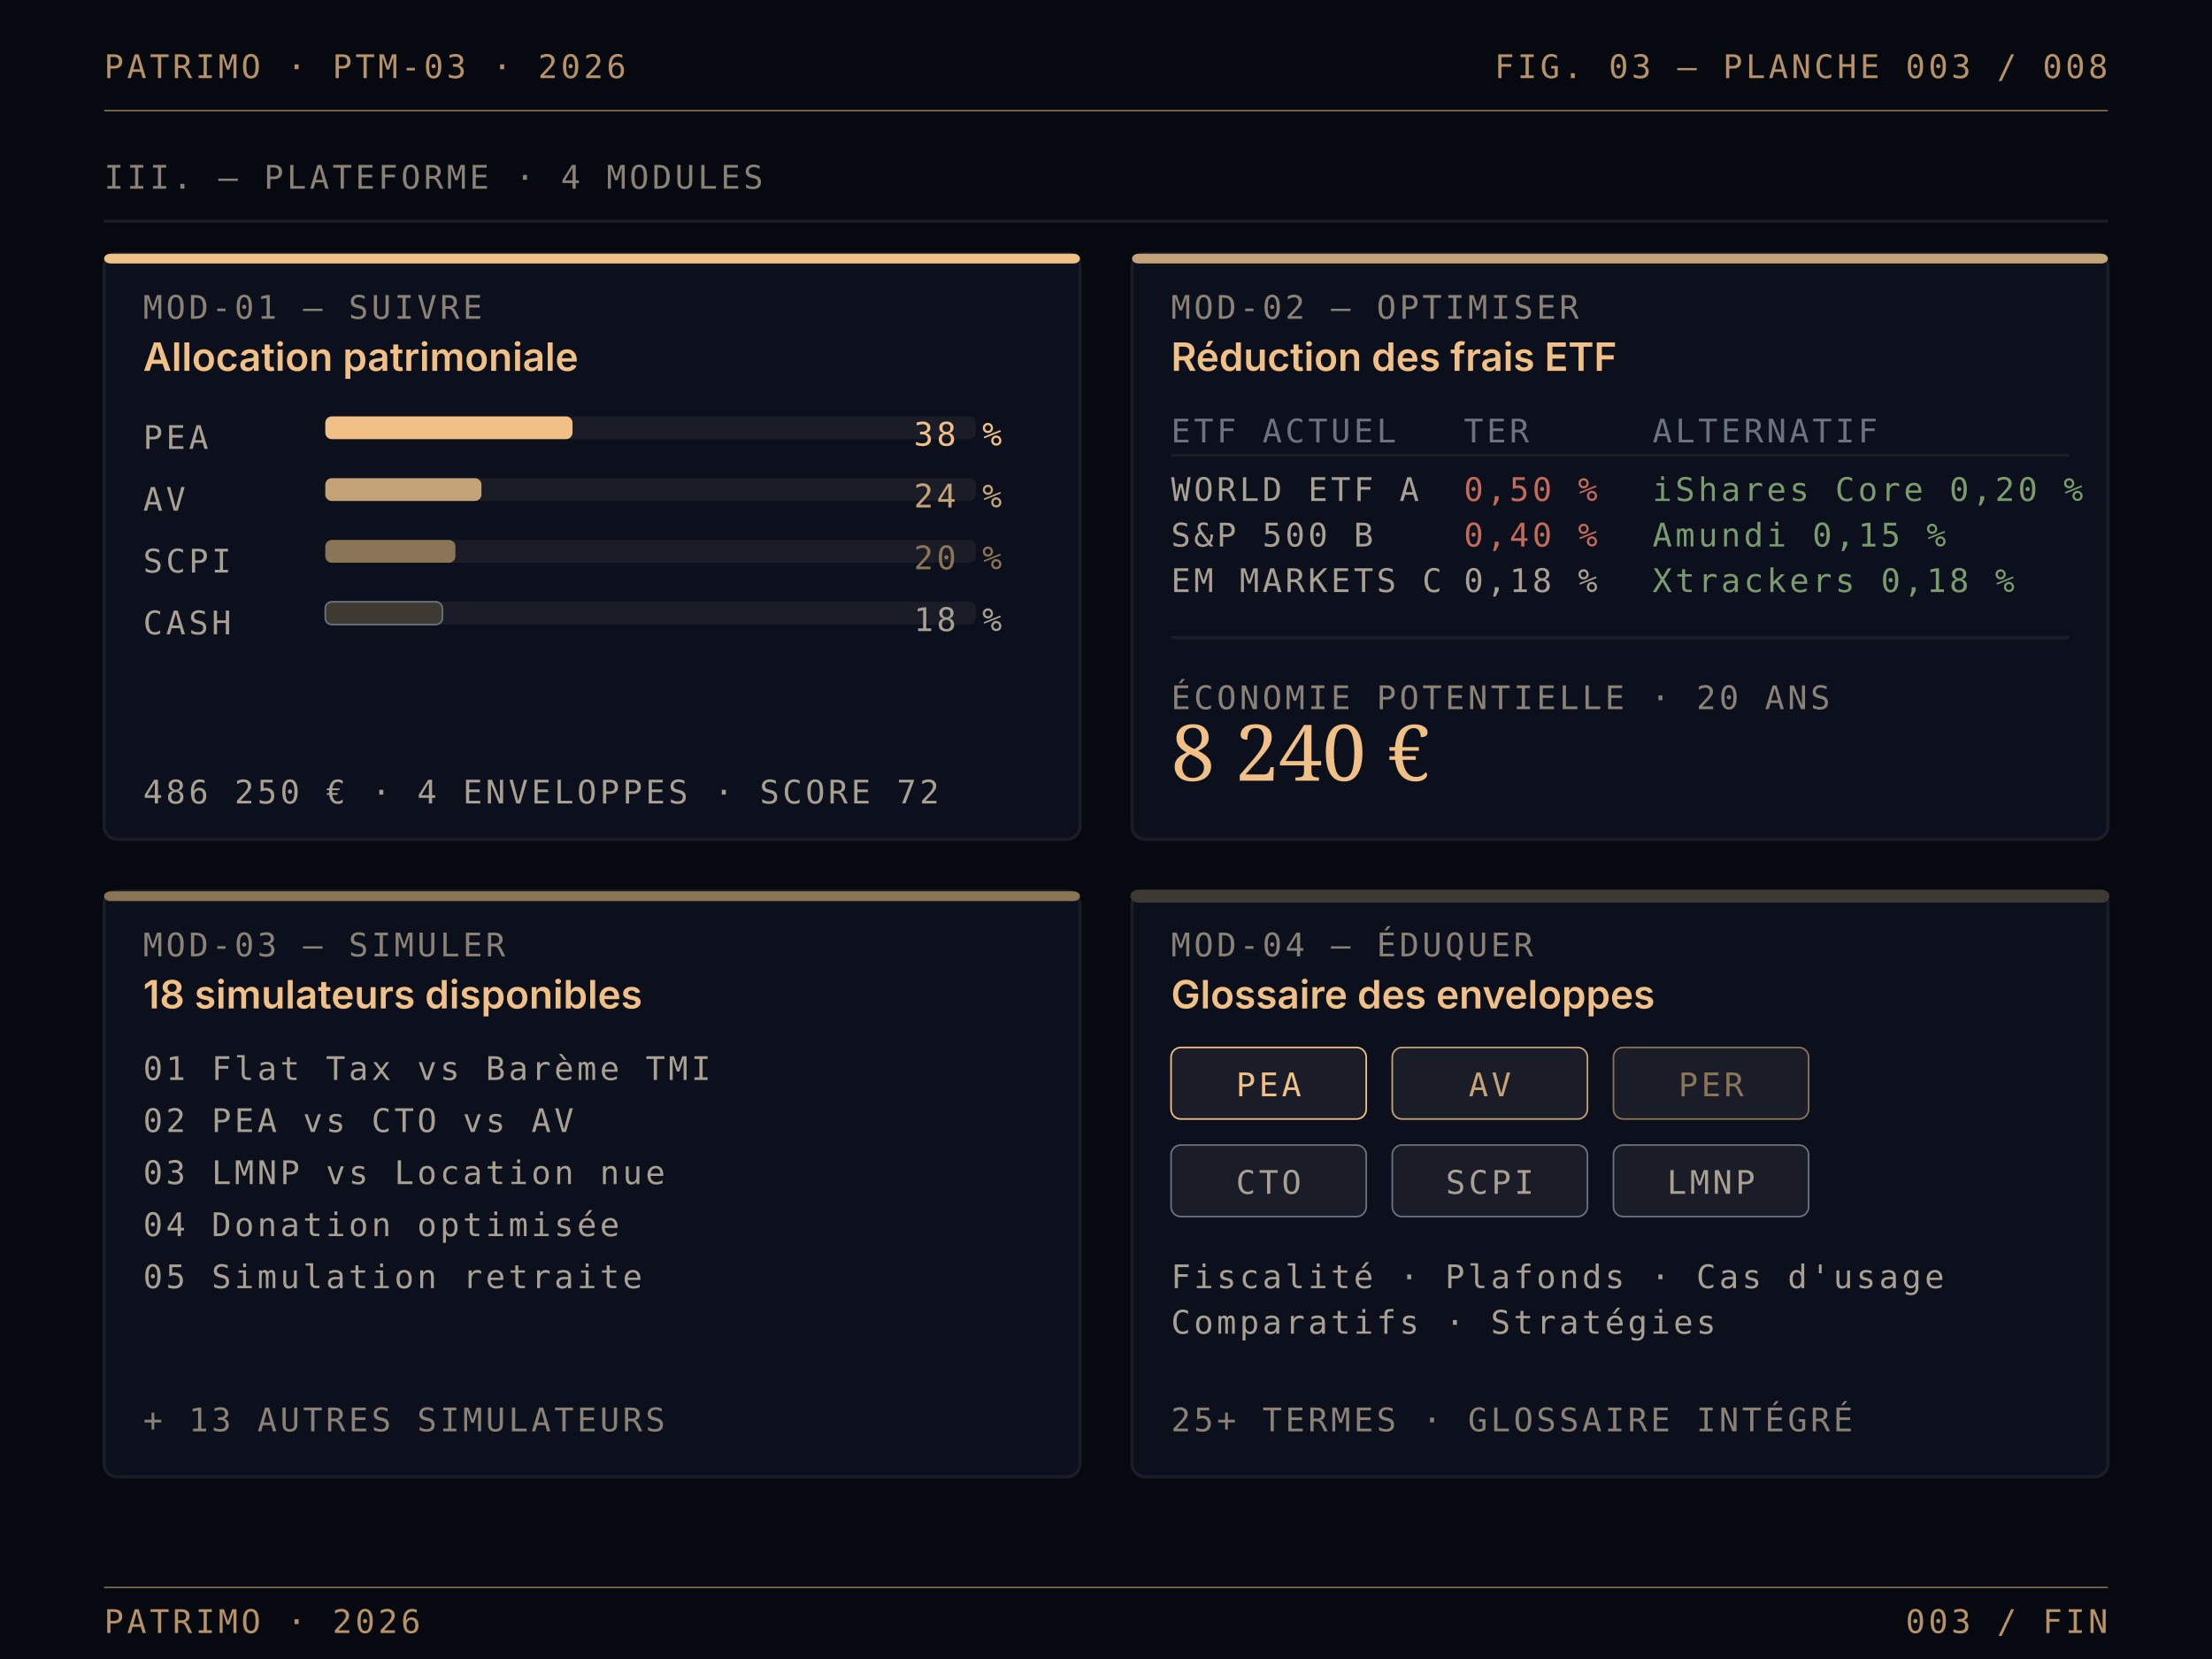
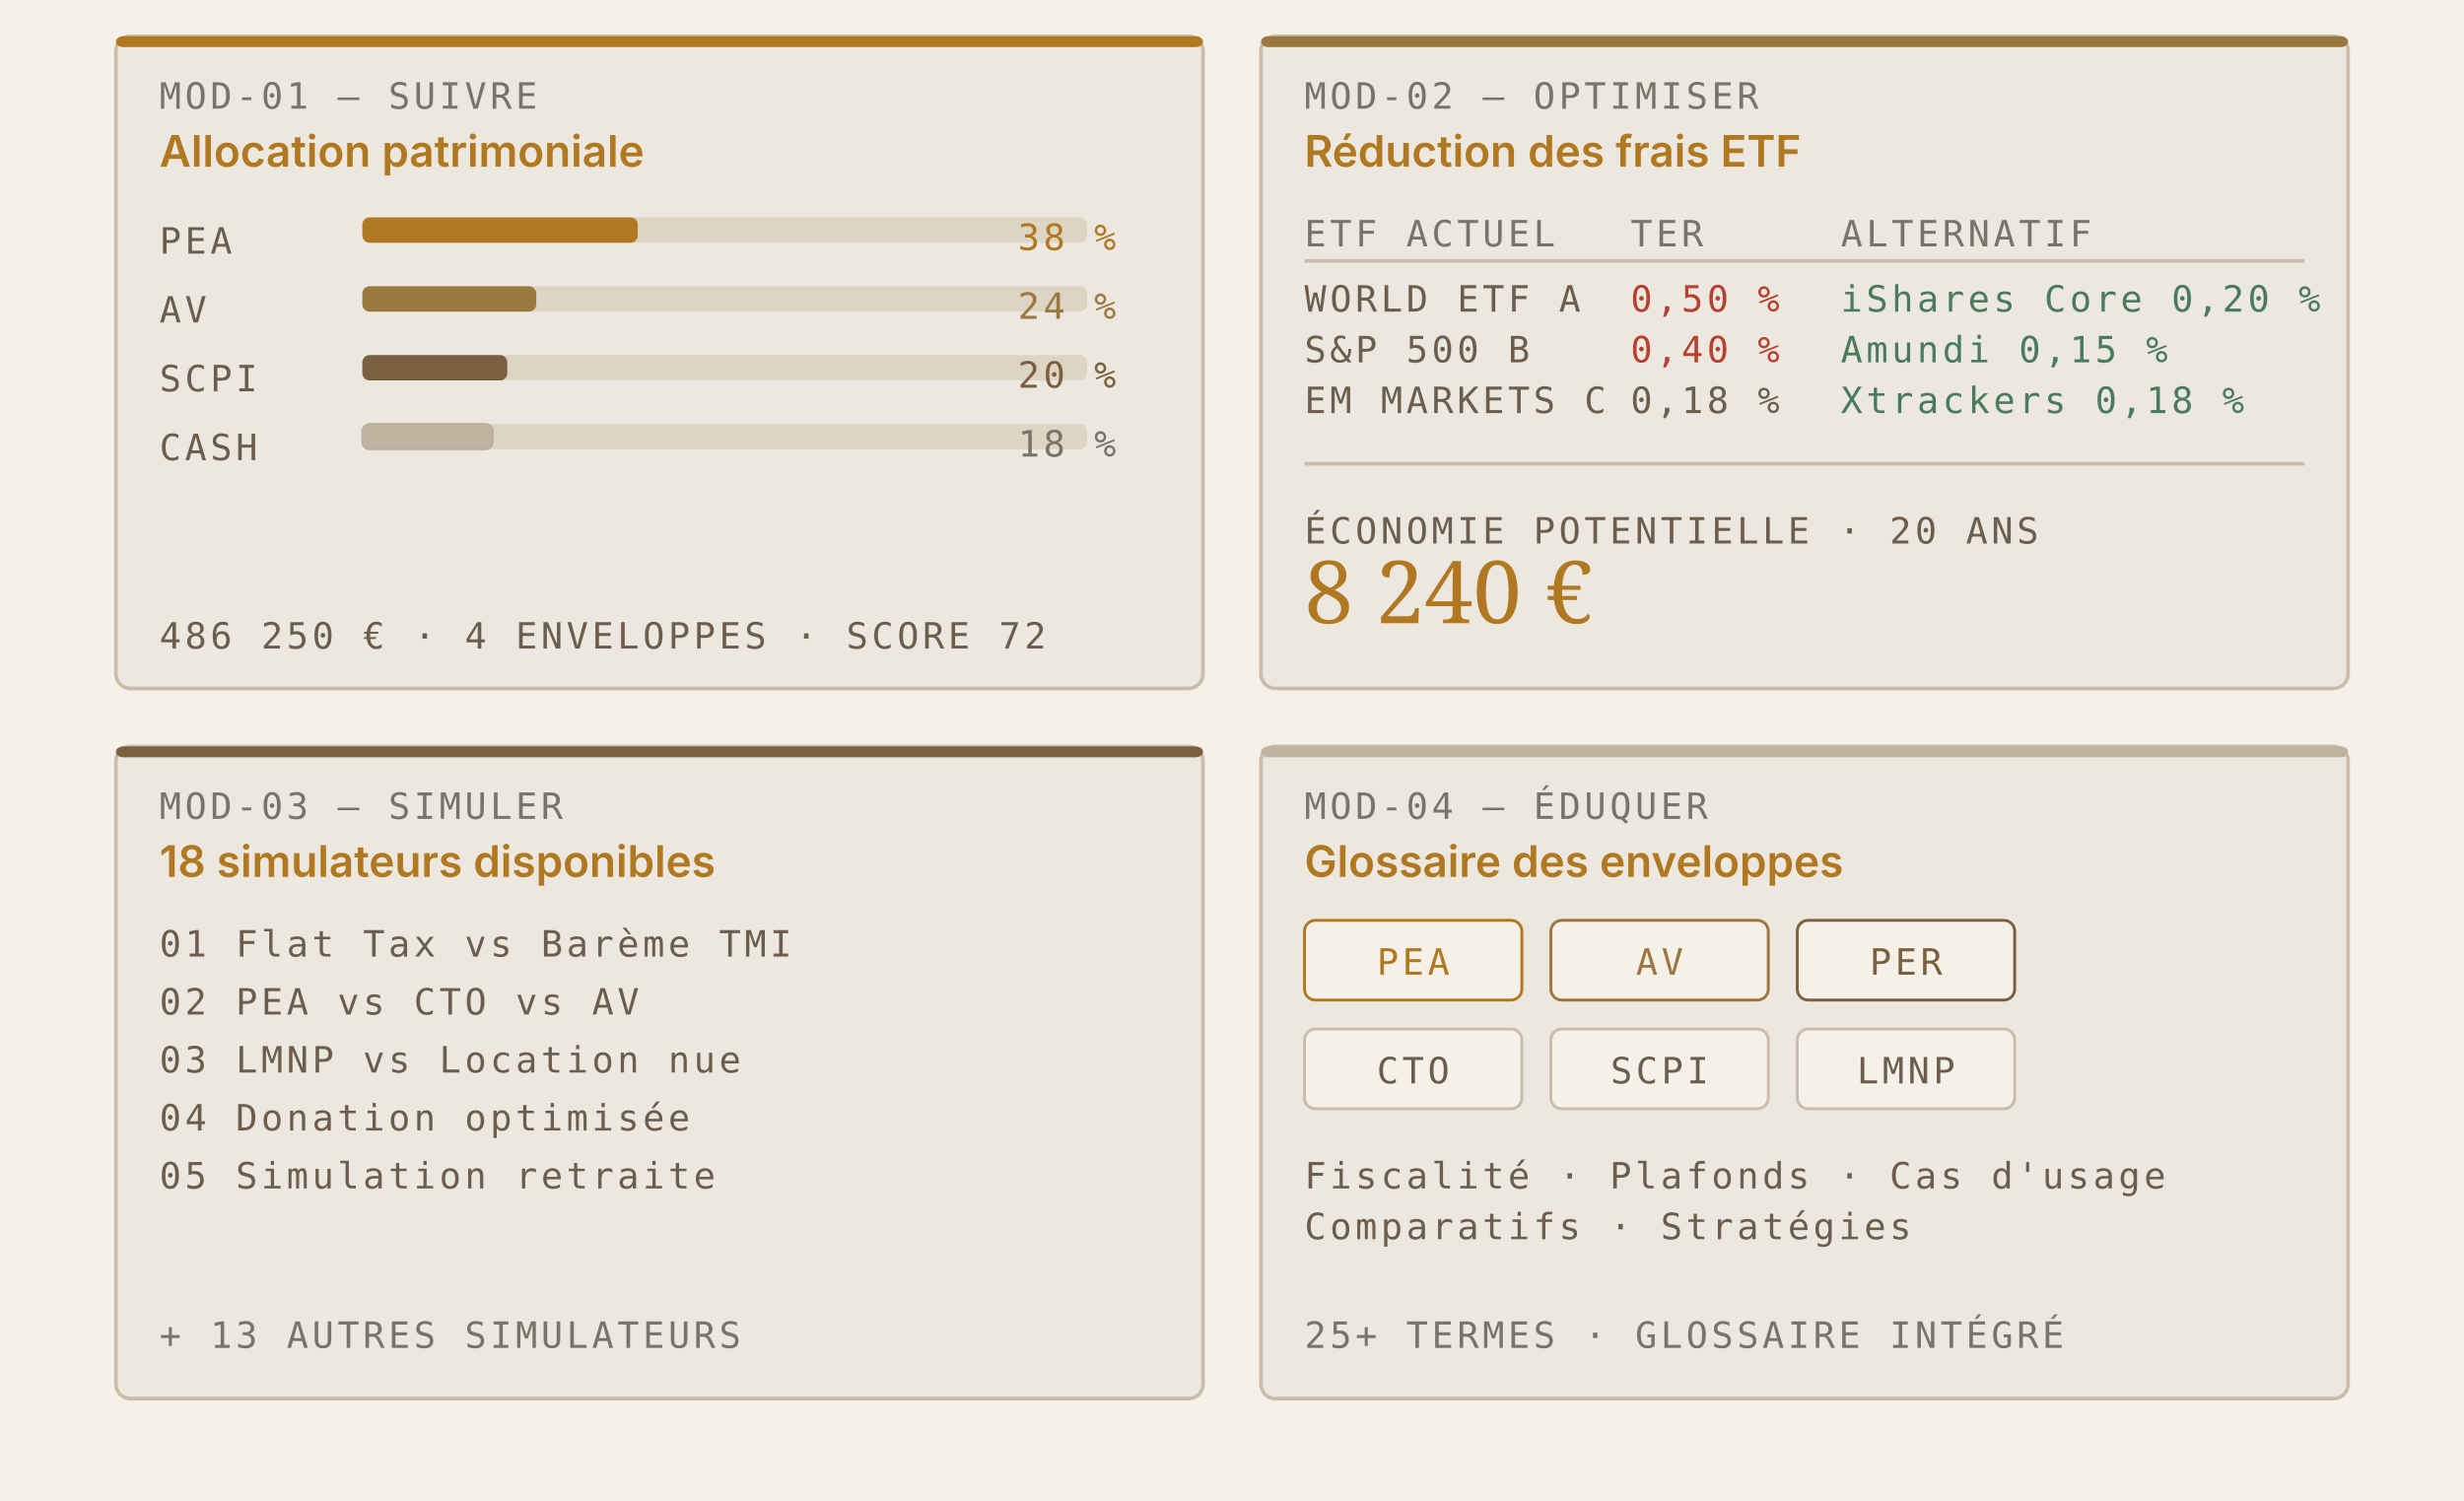
- <svg xmlns="http://www.w3.org/2000/svg" viewBox="0 0 680 510">
+ <svg xmlns="http://www.w3.org/2000/svg" viewBox="0 68 680 414">
  <style>
.mono{font-family:ui-monospace,SFMono-Regular,monospace;font-size:10px;letter-spacing:0.1em}
.srf{font-family:Georgia,serif}
.sans{font-family:-apple-system,system-ui,sans-serif}
</style>
-   <rect width="680" height="510" fill="#070910" />
-   <line x1="32" y1="34" x2="648" y2="34" stroke="#f1c086" stroke-width="0.5" opacity="0.5" />
-   <text x="32" y="24" fill="#f1c086" class="mono" opacity="0.75">PATRIMO · PTM-03 · 2026</text>
-   <text x="648" y="24" fill="#f1c086" class="mono" opacity="0.75" text-anchor="end">FIG. 03 — PLANCHE 003 / 008</text>
-   <text x="32" y="58" fill="#8a8276" class="mono">III. — PLATEFORME · 4 MODULES</text>
-   <line x1="32" y1="68" x2="648" y2="68" stroke="#1a1d28" stroke-width="1" />
-   <rect x="32" y="78" width="300" height="180" rx="4" fill="#0c0f1c" stroke="#1a1d28" stroke-width="1" />
-   <rect x="32" y="78" width="300" height="3" rx="2" fill="#f1c086" />
-   <text x="44" y="98" fill="#8a8276" class="mono">MOD-01 — SUIVRE</text>
-   <text x="44" y="114" fill="#f1c086" class="sans" font-size="12" font-weight="600">Allocation patrimoniale</text>
-   <text x="44" y="138" fill="#a8a092" class="mono">PEA</text>
-   <rect x="100" y="128" width="200" height="7" rx="2" fill="#1a1d28" />
-   <rect x="100" y="128" width="76" height="7" rx="2" fill="#f1c086" />
-   <text x="308" y="137" fill="#f1c086" class="mono" text-anchor="end">38 %</text>
-   <text x="44" y="157" fill="#a8a092" class="mono">AV</text>
-   <rect x="100" y="147" width="200" height="7" rx="2" fill="#1a1d28" />
-   <rect x="100" y="147" width="48" height="7" rx="2" fill="#c4a378" />
-   <text x="308" y="156" fill="#c4a378" class="mono" text-anchor="end">24 %</text>
-   <text x="44" y="176" fill="#a8a092" class="mono">SCPI</text>
-   <rect x="100" y="166" width="200" height="7" rx="2" fill="#1a1d28" />
-   <rect x="100" y="166" width="40" height="7" rx="2" fill="#8a7656" />
-   <text x="308" y="175" fill="#8a7656" class="mono" text-anchor="end">20 %</text>
-   <text x="44" y="195" fill="#a8a092" class="mono">CASH</text>
-   <rect x="100" y="185" width="200" height="7" rx="2" fill="#1a1d28" />
-   <rect x="100" y="185" width="36" height="7" rx="2" fill="#3e3a32" stroke="#6b7280" stroke-width="0.5" />
-   <text x="308" y="194" fill="#a8a092" class="mono" text-anchor="end">18 %</text>
-   <text x="44" y="247" fill="#a8a092" class="mono">486 250 €  ·  4 ENVELOPPES  ·  SCORE 72</text>
-   <rect x="348" y="78" width="300" height="180" rx="4" fill="#0c0f1c" stroke="#1a1d28" stroke-width="1" />
-   <rect x="348" y="78" width="300" height="3" rx="2" fill="#c4a378" />
-   <text x="360" y="98" fill="#8a8276" class="mono">MOD-02 — OPTIMISER</text>
-   <text x="360" y="114" fill="#f1c086" class="sans" font-size="12" font-weight="600">Réduction des frais ETF</text>
-   <text x="360" y="136" fill="#6b7280" class="mono">ETF ACTUEL</text>
-   <text x="450" y="136" fill="#6b7280" class="mono">TER</text>
-   <text x="508" y="136" fill="#6b7280" class="mono">ALTERNATIF</text>
-   <line x1="360" y1="140" x2="636" y2="140" stroke="#1a1d28" stroke-width="1" />
-   <text x="360" y="154" fill="#a8a092" class="mono">WORLD ETF A</text>
-   <text x="450" y="154" fill="#c46a5a" class="mono">0,50 %</text>
-   <text x="508" y="154" fill="#7a9b6e" class="mono">iShares Core 0,20 %</text>
-   <text x="360" y="168" fill="#a8a092" class="mono">S&amp;P 500 B</text>
-   <text x="450" y="168" fill="#c46a5a" class="mono">0,40 %</text>
-   <text x="508" y="168" fill="#7a9b6e" class="mono">Amundi 0,15 %</text>
-   <text x="360" y="182" fill="#a8a092" class="mono">EM MARKETS C</text>
-   <text x="450" y="182" fill="#a8a092" class="mono">0,18 %</text>
-   <text x="508" y="182" fill="#7a9b6e" class="mono">Xtrackers 0,18 %</text>
-   <line x1="360" y1="196" x2="636" y2="196" stroke="#1a1d28" stroke-width="1" />
-   <text x="360" y="218" fill="#8a8276" class="mono">ÉCONOMIE POTENTIELLE · 20 ANS</text>
-   <text x="360" y="240" fill="#f1c086" class="srf" font-size="24">8 240 €</text>
-   <rect x="32" y="274" width="300" height="180" rx="4" fill="#0c0f1c" stroke="#1a1d28" stroke-width="1" />
-   <rect x="32" y="274" width="300" height="3" rx="2" fill="#8a7656" />
-   <text x="44" y="294" fill="#8a8276" class="mono">MOD-03 — SIMULER</text>
-   <text x="44" y="310" fill="#f1c086" class="sans" font-size="12" font-weight="600">18 simulateurs disponibles</text>
-   <text x="44" y="332" fill="#a8a092" class="mono">01  Flat Tax vs Barème TMI</text>
-   <text x="44" y="348" fill="#a8a092" class="mono">02  PEA vs CTO vs AV</text>
-   <text x="44" y="364" fill="#a8a092" class="mono">03  LMNP vs Location nue</text>
-   <text x="44" y="380" fill="#a8a092" class="mono">04  Donation optimisée</text>
-   <text x="44" y="396" fill="#a8a092" class="mono">05  Simulation retraite</text>
-   <text x="44" y="440" fill="#8a8276" class="mono">+ 13 AUTRES SIMULATEURS</text>
-   <rect x="348" y="274" width="300" height="180" rx="4" fill="#0c0f1c" stroke="#1a1d28" stroke-width="1" />
-   <rect x="348" y="274" width="300" height="3" rx="2" fill="#3e3a32" stroke="#3e3a32" />
-   <text x="360" y="294" fill="#8a8276" class="mono">MOD-04 — ÉDUQUER</text>
-   <text x="360" y="310" fill="#f1c086" class="sans" font-size="12" font-weight="600">Glossaire des enveloppes</text>
-   <rect x="360" y="322" width="60" height="22" rx="3" fill="#1a1d28" stroke="#f1c086" stroke-width="0.5" />
-   <text x="390" y="337" fill="#f1c086" class="mono" text-anchor="middle">PEA</text>
-   <rect x="428" y="322" width="60" height="22" rx="3" fill="#1a1d28" stroke="#c4a378" stroke-width="0.5" />
-   <text x="458" y="337" fill="#c4a378" class="mono" text-anchor="middle">AV</text>
-   <rect x="496" y="322" width="60" height="22" rx="3" fill="#1a1d28" stroke="#8a7656" stroke-width="0.5" />
-   <text x="526" y="337" fill="#8a7656" class="mono" text-anchor="middle">PER</text>
-   <rect x="360" y="352" width="60" height="22" rx="3" fill="#1a1d28" stroke="#6b7280" stroke-width="0.5" />
-   <text x="390" y="367" fill="#a8a092" class="mono" text-anchor="middle">CTO</text>
-   <rect x="428" y="352" width="60" height="22" rx="3" fill="#1a1d28" stroke="#6b7280" stroke-width="0.5" />
-   <text x="458" y="367" fill="#a8a092" class="mono" text-anchor="middle">SCPI</text>
-   <rect x="496" y="352" width="60" height="22" rx="3" fill="#1a1d28" stroke="#6b7280" stroke-width="0.5" />
-   <text x="526" y="367" fill="#a8a092" class="mono" text-anchor="middle">LMNP</text>
-   <text x="360" y="396" fill="#a8a092" class="mono">Fiscalité · Plafonds · Cas d'usage</text>
-   <text x="360" y="410" fill="#a8a092" class="mono">Comparatifs · Stratégies</text>
-   <text x="360" y="440" fill="#8a8276" class="mono">25+ TERMES · GLOSSAIRE INTÉGRÉ</text>
-   <line x1="32" y1="488" x2="648" y2="488" stroke="#f1c086" stroke-width="0.5" opacity="0.5" />
-   <text x="32" y="502" fill="#f1c086" class="mono" opacity="0.75">PATRIMO · 2026</text>
-   <text x="648" y="502" fill="#f1c086" class="mono" opacity="0.75" text-anchor="end">003 / FIN</text>
+   <rect width="680" height="510" fill="#F5F0E8" />
+   <rect x="32" y="78" width="300" height="180" rx="4" fill="#EDE8DF" stroke="#C8BCAA" stroke-width="1" />
+   <rect x="32" y="78" width="300" height="3" rx="2" fill="#B07820" />
+   <text x="44" y="98" fill="#7A7468" class="mono">MOD-01 — SUIVRE</text>
+   <text x="44" y="114" fill="#B07820" class="sans" font-size="12" font-weight="600">Allocation patrimoniale</text>
+   <text x="44" y="138" fill="#6B5E4E" class="mono">PEA</text>
+   <rect x="100" y="128" width="200" height="7" rx="2" fill="#DDD4C4" />
+   <rect x="100" y="128" width="76" height="7" rx="2" fill="#B07820" />
+   <text x="308" y="137" fill="#B07820" class="mono" text-anchor="end">38 %</text>
+   <text x="44" y="157" fill="#6B5E4E" class="mono">AV</text>
+   <rect x="100" y="147" width="200" height="7" rx="2" fill="#DDD4C4" />
+   <rect x="100" y="147" width="48" height="7" rx="2" fill="#9A7840" />
+   <text x="308" y="156" fill="#9A7840" class="mono" text-anchor="end">24 %</text>
+   <text x="44" y="176" fill="#6B5E4E" class="mono">SCPI</text>
+   <rect x="100" y="166" width="200" height="7" rx="2" fill="#DDD4C4" />
+   <rect x="100" y="166" width="40" height="7" rx="2" fill="#7A6040" />
+   <text x="308" y="175" fill="#7A6040" class="mono" text-anchor="end">20 %</text>
+   <text x="44" y="195" fill="#6B5E4E" class="mono">CASH</text>
+   <rect x="100" y="185" width="200" height="7" rx="2" fill="#DDD4C4" />
+   <rect x="100" y="185" width="36" height="7" rx="2" fill="#C0B4A0" stroke="#B8AE9E" stroke-width="0.5" />
+   <text x="308" y="194" fill="#7A7468" class="mono" text-anchor="end">18 %</text>
+   <text x="44" y="247" fill="#6B5E4E" class="mono">486 250 €  ·  4 ENVELOPPES  ·  SCORE 72</text>
+   <rect x="348" y="78" width="300" height="180" rx="4" fill="#EDE8DF" stroke="#C8BCAA" stroke-width="1" />
+   <rect x="348" y="78" width="300" height="3" rx="2" fill="#9A7840" />
+   <text x="360" y="98" fill="#7A7468" class="mono">MOD-02 — OPTIMISER</text>
+   <text x="360" y="114" fill="#B07820" class="sans" font-size="12" font-weight="600">Réduction des frais ETF</text>
+   <text x="360" y="136" fill="#7A7468" class="mono">ETF ACTUEL</text>
+   <text x="450" y="136" fill="#7A7468" class="mono">TER</text>
+   <text x="508" y="136" fill="#7A7468" class="mono">ALTERNATIF</text>
+   <line x1="360" y1="140" x2="636" y2="140" stroke="#C8BCAA" stroke-width="1" />
+   <text x="360" y="154" fill="#6B5E4E" class="mono">WORLD ETF A</text>
+   <text x="450" y="154" fill="#B84030" class="mono">0,50 %</text>
+   <text x="508" y="154" fill="#4A7C5C" class="mono">iShares Core 0,20 %</text>
+   <text x="360" y="168" fill="#6B5E4E" class="mono">S&amp;P 500 B</text>
+   <text x="450" y="168" fill="#B84030" class="mono">0,40 %</text>
+   <text x="508" y="168" fill="#4A7C5C" class="mono">Amundi 0,15 %</text>
+   <text x="360" y="182" fill="#6B5E4E" class="mono">EM MARKETS C</text>
+   <text x="450" y="182" fill="#6B5E4E" class="mono">0,18 %</text>
+   <text x="508" y="182" fill="#4A7C5C" class="mono">Xtrackers 0,18 %</text>
+   <line x1="360" y1="196" x2="636" y2="196" stroke="#C8BCAA" stroke-width="1" />
+   <text x="360" y="218" fill="#6B5E4E" class="mono">ÉCONOMIE POTENTIELLE · 20 ANS</text>
+   <text x="360" y="240" fill="#B07820" class="srf" font-size="24">8 240 €</text>
+   <rect x="32" y="274" width="300" height="180" rx="4" fill="#EDE8DF" stroke="#C8BCAA" stroke-width="1" />
+   <rect x="32" y="274" width="300" height="3" rx="2" fill="#7A6040" />
+   <text x="44" y="294" fill="#7A7468" class="mono">MOD-03 — SIMULER</text>
+   <text x="44" y="310" fill="#B07820" class="sans" font-size="12" font-weight="600">18 simulateurs disponibles</text>
+   <text x="44" y="332" fill="#6B5E4E" class="mono">01  Flat Tax vs Barème TMI</text>
+   <text x="44" y="348" fill="#6B5E4E" class="mono">02  PEA vs CTO vs AV</text>
+   <text x="44" y="364" fill="#6B5E4E" class="mono">03  LMNP vs Location nue</text>
+   <text x="44" y="380" fill="#6B5E4E" class="mono">04  Donation optimisée</text>
+   <text x="44" y="396" fill="#6B5E4E" class="mono">05  Simulation retraite</text>
+   <text x="44" y="440" fill="#7A7468" class="mono">+ 13 AUTRES SIMULATEURS</text>
+   <rect x="348" y="274" width="300" height="180" rx="4" fill="#EDE8DF" stroke="#C8BCAA" stroke-width="1" />
+   <rect x="348" y="274" width="300" height="3" rx="2" fill="#C0B4A0" />
+   <text x="360" y="294" fill="#7A7468" class="mono">MOD-04 — ÉDUQUER</text>
+   <text x="360" y="310" fill="#B07820" class="sans" font-size="12" font-weight="600">Glossaire des enveloppes</text>
+   <rect x="360" y="322" width="60" height="22" rx="3" fill="#F5F0E8" stroke="#B07820" stroke-width="0.8" />
+   <text x="390" y="337" fill="#B07820" class="mono" text-anchor="middle">PEA</text>
+   <rect x="428" y="322" width="60" height="22" rx="3" fill="#F5F0E8" stroke="#9A7840" stroke-width="0.8" />
+   <text x="458" y="337" fill="#9A7840" class="mono" text-anchor="middle">AV</text>
+   <rect x="496" y="322" width="60" height="22" rx="3" fill="#F5F0E8" stroke="#7A6040" stroke-width="0.8" />
+   <text x="526" y="337" fill="#7A6040" class="mono" text-anchor="middle">PER</text>
+   <rect x="360" y="352" width="60" height="22" rx="3" fill="#F5F0E8" stroke="#C8BCAA" stroke-width="0.8" />
+   <text x="390" y="367" fill="#6B5E4E" class="mono" text-anchor="middle">CTO</text>
+   <rect x="428" y="352" width="60" height="22" rx="3" fill="#F5F0E8" stroke="#C8BCAA" stroke-width="0.8" />
+   <text x="458" y="367" fill="#6B5E4E" class="mono" text-anchor="middle">SCPI</text>
+   <rect x="496" y="352" width="60" height="22" rx="3" fill="#F5F0E8" stroke="#C8BCAA" stroke-width="0.8" />
+   <text x="526" y="367" fill="#6B5E4E" class="mono" text-anchor="middle">LMNP</text>
+   <text x="360" y="396" fill="#6B5E4E" class="mono">Fiscalité · Plafonds · Cas d'usage</text>
+   <text x="360" y="410" fill="#6B5E4E" class="mono">Comparatifs · Stratégies</text>
+   <text x="360" y="440" fill="#7A7468" class="mono">25+ TERMES · GLOSSAIRE INTÉGRÉ</text>
</svg>
